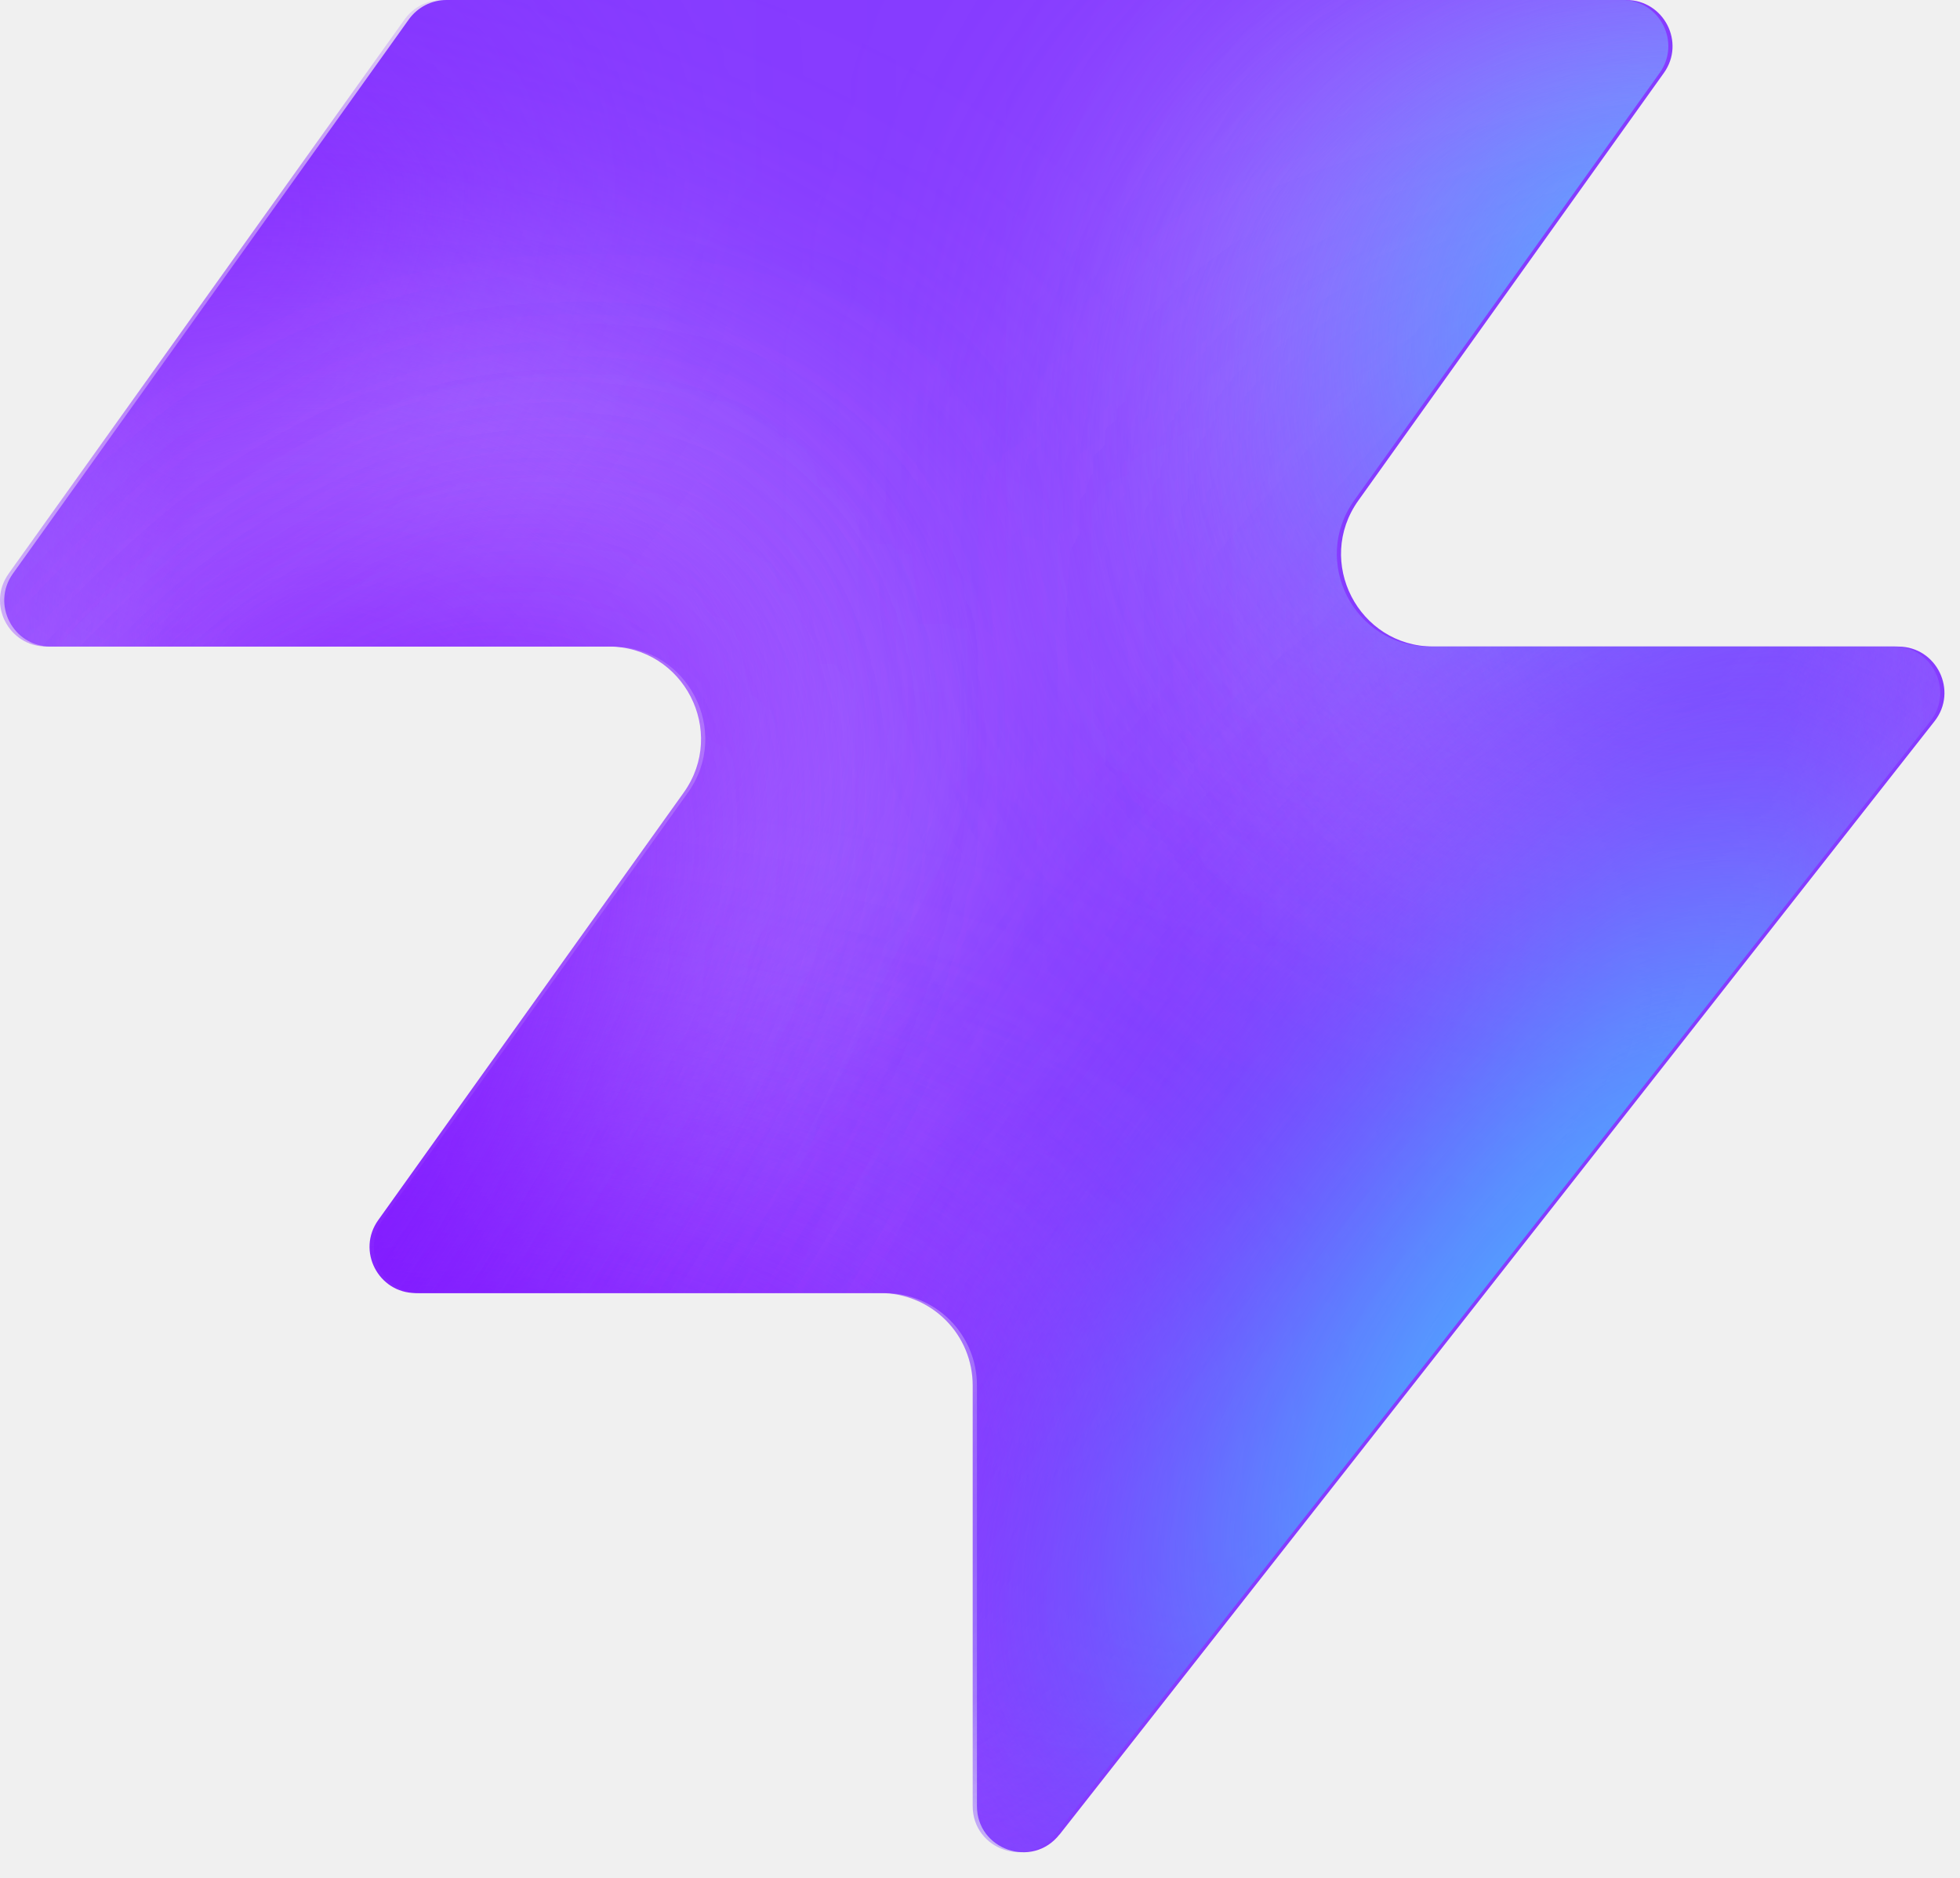
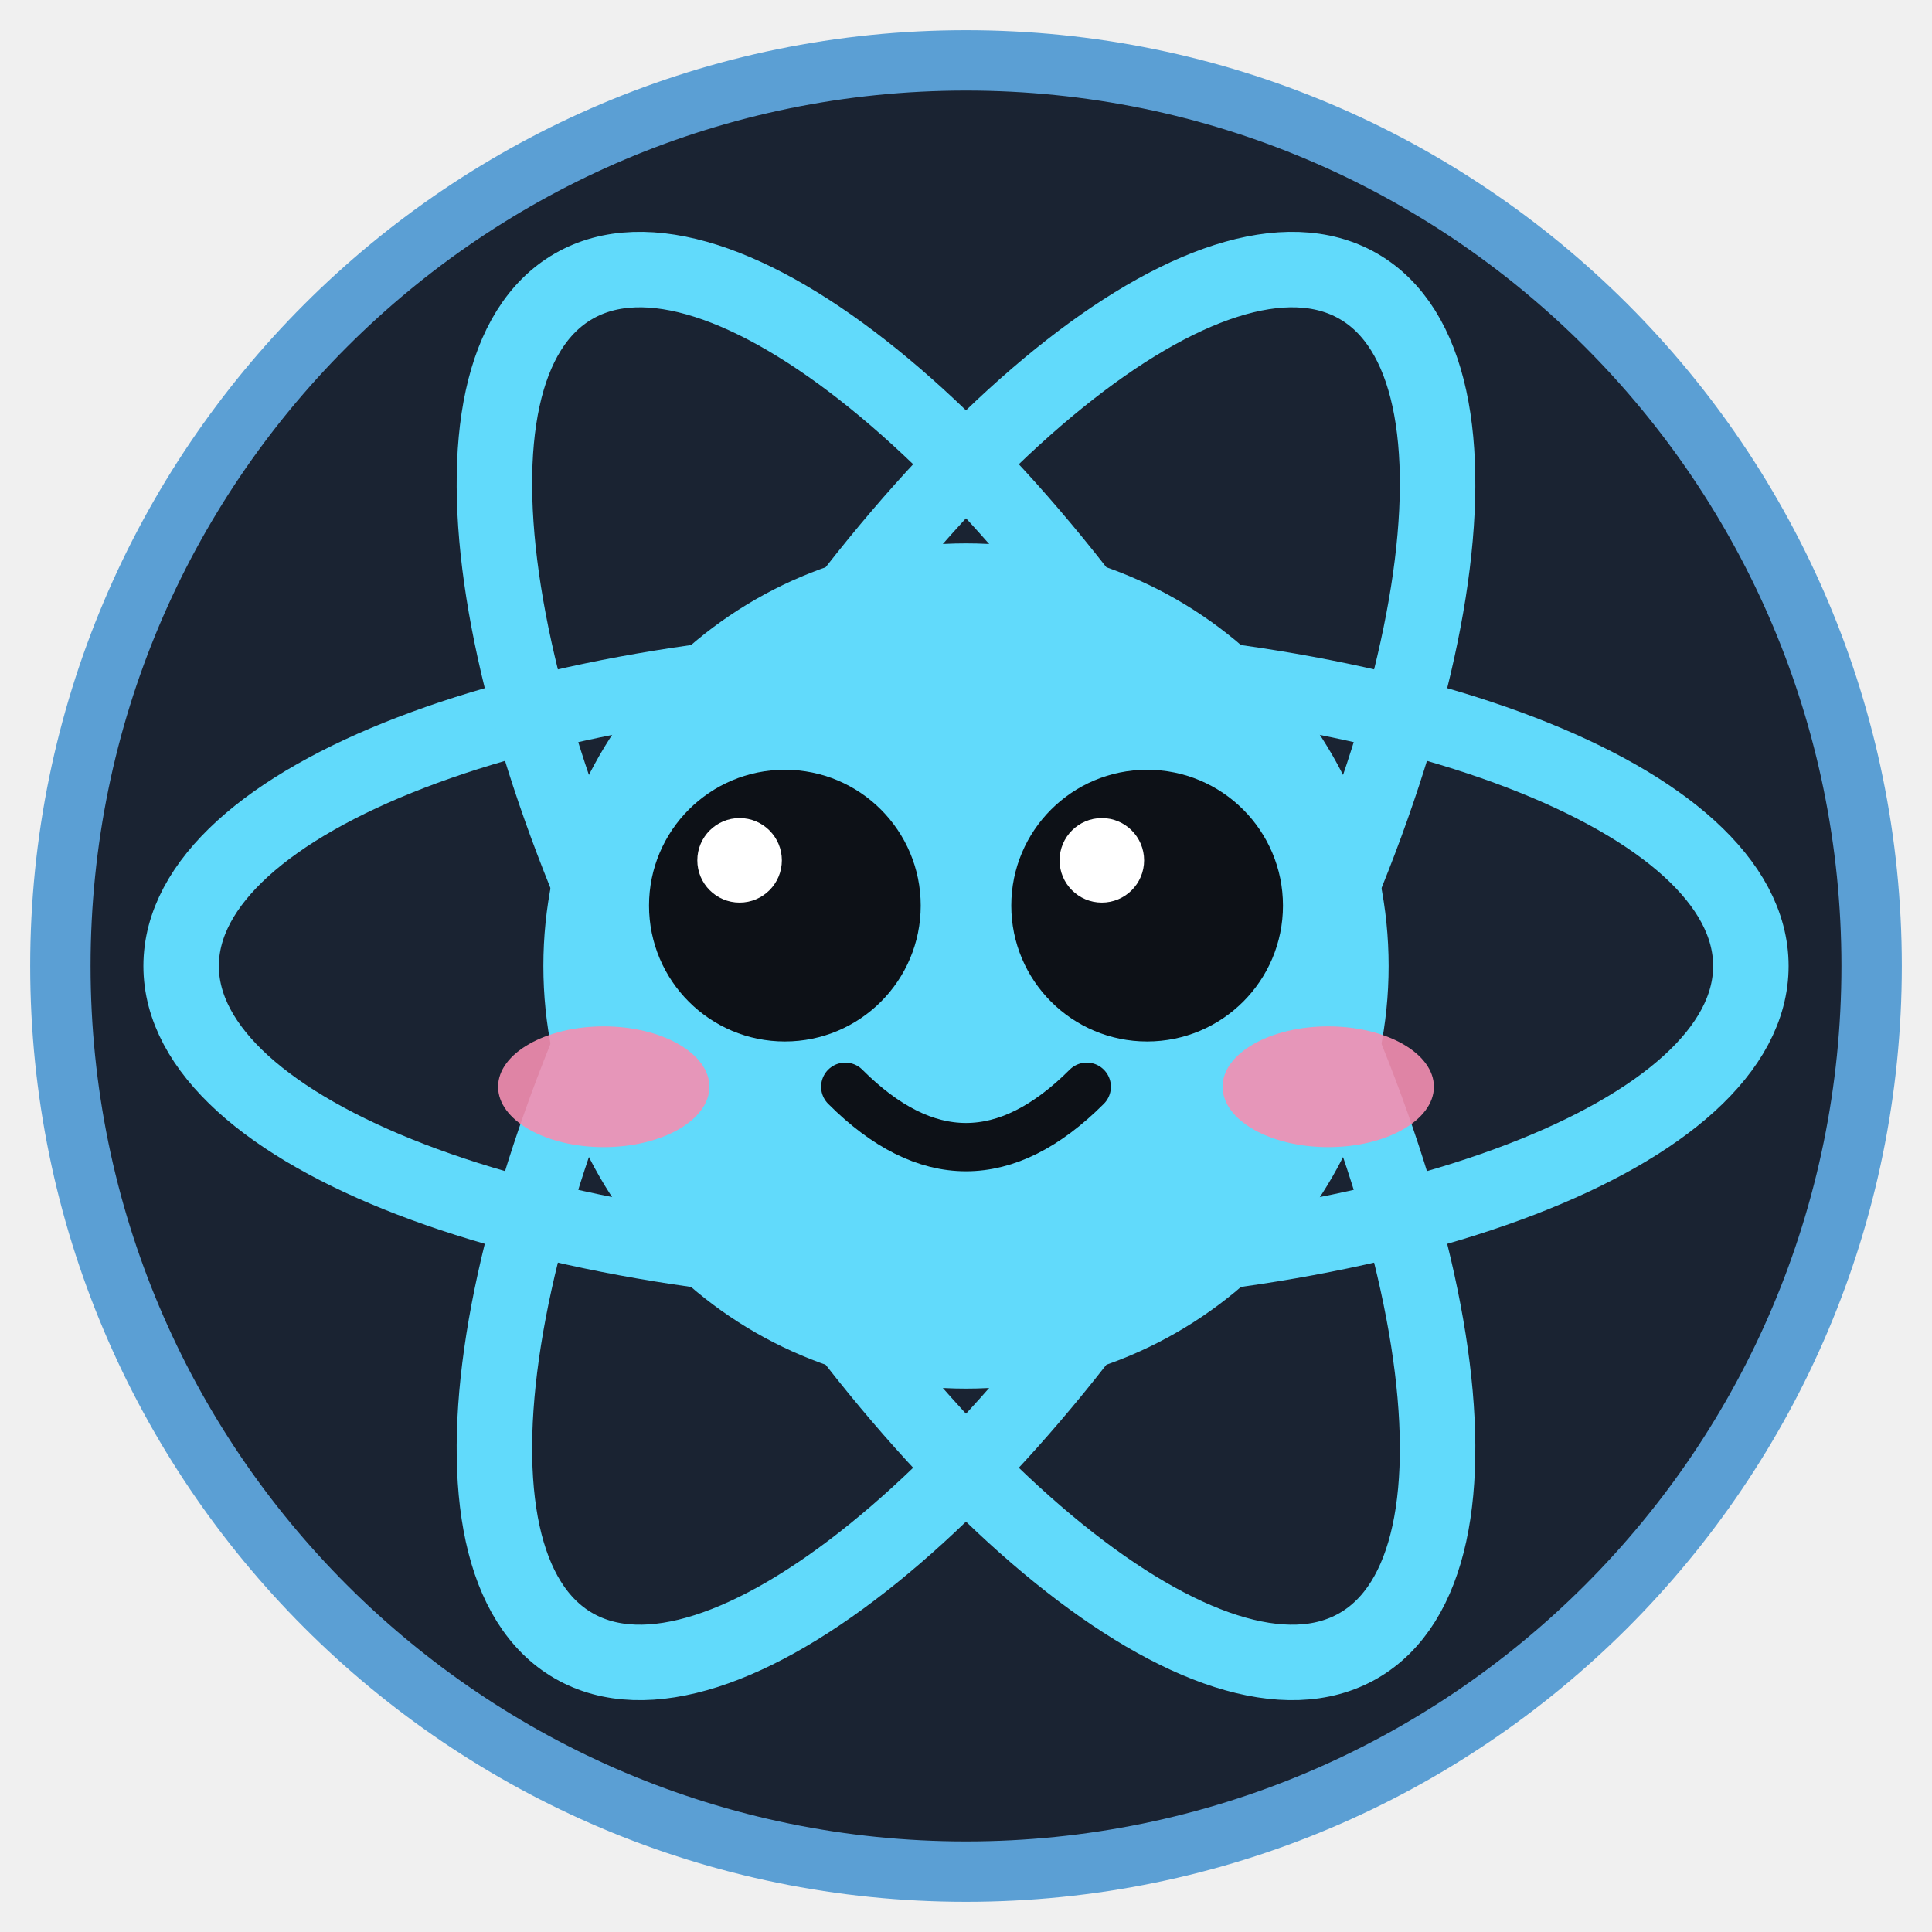
- <svg xmlns="http://www.w3.org/2000/svg" width="48" height="46" fill="none" viewBox="0 0 48 46">
-   <path fill="#863bff" d="M25.946 44.938c-.664.845-2.021.375-2.021-.698V33.937a2.26 2.26 0 0 0-2.262-2.262H10.287c-.92 0-1.456-1.04-.92-1.788l7.48-10.471c1.07-1.497 0-3.578-1.842-3.578H1.237c-.92 0-1.456-1.04-.92-1.788L10.013.474c.214-.297.556-.474.92-.474h28.894c.92 0 1.456 1.04.92 1.788l-7.48 10.471c-1.07 1.498 0 3.579 1.842 3.579h11.377c.943 0 1.473 1.088.89 1.83L25.947 44.94z" style="fill:#863bff;fill:color(display-p3 .525 .23 1);fill-opacity:1" />
-   <mask id="a" width="48" height="46" x="0" y="0" maskUnits="userSpaceOnUse" style="mask-type:alpha">
-     <path fill="#000" d="M25.842 44.938c-.664.844-2.021.375-2.021-.698V33.937a2.26 2.26 0 0 0-2.262-2.262H10.183c-.92 0-1.456-1.04-.92-1.788l7.48-10.471c1.07-1.498 0-3.579-1.842-3.579H1.133c-.92 0-1.456-1.04-.92-1.787L9.91.473c.214-.297.556-.474.92-.474h28.894c.92 0 1.456 1.04.92 1.788l-7.48 10.471c-1.07 1.498 0 3.578 1.842 3.578h11.377c.943 0 1.473 1.088.89 1.832L25.843 44.94z" style="fill:#000;fill-opacity:1" />
-   </mask>
-   <g mask="url(#a)">
-     <g filter="url(#b)">
-       <ellipse cx="5.508" cy="14.704" fill="#ede6ff" rx="5.508" ry="14.704" style="fill:#ede6ff;fill:color(display-p3 .927 .903 1);fill-opacity:1" transform="matrix(.00324 1 1 -.00324 -4.47 31.516)" />
-     </g>
-     <g filter="url(#c)">
-       <ellipse cx="10.399" cy="29.851" fill="#ede6ff" rx="10.399" ry="29.851" style="fill:#ede6ff;fill:color(display-p3 .927 .903 1);fill-opacity:1" transform="matrix(.00324 1 1 -.00324 -39.328 7.883)" />
-     </g>
-     <g filter="url(#d)">
-       <ellipse cx="5.508" cy="30.487" fill="#7e14ff" rx="5.508" ry="30.487" style="fill:#7e14ff;fill:color(display-p3 .492 .077 1);fill-opacity:1" transform="rotate(89.814 -25.913 -14.639)scale(1 -1)" />
-     </g>
-     <g filter="url(#e)">
-       <ellipse cx="5.508" cy="30.599" fill="#7e14ff" rx="5.508" ry="30.599" style="fill:#7e14ff;fill:color(display-p3 .492 .077 1);fill-opacity:1" transform="rotate(89.814 -32.644 -3.334)scale(1 -1)" />
-     </g>
-     <g filter="url(#f)">
-       <ellipse cx="5.508" cy="30.599" fill="#7e14ff" rx="5.508" ry="30.599" style="fill:#7e14ff;fill:color(display-p3 .492 .077 1);fill-opacity:1" transform="matrix(.00324 1 1 -.00324 -34.34 30.47)" />
-     </g>
-     <g filter="url(#g)">
-       <ellipse cx="14.072" cy="22.078" fill="#ede6ff" rx="14.072" ry="22.078" style="fill:#ede6ff;fill:color(display-p3 .927 .903 1);fill-opacity:1" transform="rotate(93.35 24.506 48.493)scale(-1 1)" />
-     </g>
-     <g filter="url(#h)">
-       <ellipse cx="3.47" cy="21.501" fill="#7e14ff" rx="3.47" ry="21.501" style="fill:#7e14ff;fill:color(display-p3 .492 .077 1);fill-opacity:1" transform="rotate(89.009 28.708 47.59)scale(-1 1)" />
-     </g>
-     <g filter="url(#i)">
-       <ellipse cx="3.47" cy="21.501" fill="#7e14ff" rx="3.47" ry="21.501" style="fill:#7e14ff;fill:color(display-p3 .492 .077 1);fill-opacity:1" transform="rotate(89.009 28.708 47.59)scale(-1 1)" />
-     </g>
-     <g filter="url(#j)">
-       <ellipse cx=".387" cy="8.972" fill="#7e14ff" rx="4.407" ry="29.108" style="fill:#7e14ff;fill:color(display-p3 .492 .077 1);fill-opacity:1" transform="rotate(39.51 .387 8.972)" />
-     </g>
-     <g filter="url(#k)">
-       <ellipse cx="47.523" cy="-6.092" fill="#7e14ff" rx="4.407" ry="29.108" style="fill:#7e14ff;fill:color(display-p3 .492 .077 1);fill-opacity:1" transform="rotate(37.892 47.523 -6.092)" />
-     </g>
-     <g filter="url(#l)">
-       <ellipse cx="41.412" cy="6.333" fill="#47bfff" rx="5.971" ry="9.665" style="fill:#47bfff;fill:color(display-p3 .28 .748 1);fill-opacity:1" transform="rotate(37.892 41.412 6.333)" />
-     </g>
-     <g filter="url(#m)">
-       <ellipse cx="-1.879" cy="38.332" fill="#7e14ff" rx="4.407" ry="29.108" style="fill:#7e14ff;fill:color(display-p3 .492 .077 1);fill-opacity:1" transform="rotate(37.892 -1.88 38.332)" />
-     </g>
-     <g filter="url(#n)">
-       <ellipse cx="-1.879" cy="38.332" fill="#7e14ff" rx="4.407" ry="29.108" style="fill:#7e14ff;fill:color(display-p3 .492 .077 1);fill-opacity:1" transform="rotate(37.892 -1.88 38.332)" />
-     </g>
-     <g filter="url(#o)">
-       <ellipse cx="35.651" cy="29.907" fill="#7e14ff" rx="4.407" ry="29.108" style="fill:#7e14ff;fill:color(display-p3 .492 .077 1);fill-opacity:1" transform="rotate(37.892 35.651 29.907)" />
-     </g>
-     <g filter="url(#p)">
-       <ellipse cx="38.418" cy="32.4" fill="#47bfff" rx="5.971" ry="15.297" style="fill:#47bfff;fill:color(display-p3 .28 .748 1);fill-opacity:1" transform="rotate(37.892 38.418 32.4)" />
-     </g>
-   </g>
-   <defs>
-     <filter id="b" width="60.045" height="41.654" x="-19.77" y="16.149" color-interpolation-filters="sRGB" filterUnits="userSpaceOnUse">
-       <feFlood flood-opacity="0" result="BackgroundImageFix" />
-       <feBlend in="SourceGraphic" in2="BackgroundImageFix" result="shape" />
-       <feGaussianBlur result="effect1_foregroundBlur_2002_17158" stdDeviation="7.659" />
-     </filter>
-     <filter id="c" width="90.34" height="51.437" x="-54.613" y="-7.533" color-interpolation-filters="sRGB" filterUnits="userSpaceOnUse">
-       <feFlood flood-opacity="0" result="BackgroundImageFix" />
-       <feBlend in="SourceGraphic" in2="BackgroundImageFix" result="shape" />
-       <feGaussianBlur result="effect1_foregroundBlur_2002_17158" stdDeviation="7.659" />
-     </filter>
-     <filter id="d" width="79.355" height="29.4" x="-49.64" y="2.03" color-interpolation-filters="sRGB" filterUnits="userSpaceOnUse">
-       <feFlood flood-opacity="0" result="BackgroundImageFix" />
-       <feBlend in="SourceGraphic" in2="BackgroundImageFix" result="shape" />
-       <feGaussianBlur result="effect1_foregroundBlur_2002_17158" stdDeviation="4.596" />
-     </filter>
-     <filter id="e" width="79.579" height="29.4" x="-45.045" y="20.029" color-interpolation-filters="sRGB" filterUnits="userSpaceOnUse">
-       <feFlood flood-opacity="0" result="BackgroundImageFix" />
-       <feBlend in="SourceGraphic" in2="BackgroundImageFix" result="shape" />
-       <feGaussianBlur result="effect1_foregroundBlur_2002_17158" stdDeviation="4.596" />
-     </filter>
-     <filter id="f" width="79.579" height="29.4" x="-43.513" y="21.178" color-interpolation-filters="sRGB" filterUnits="userSpaceOnUse">
-       <feFlood flood-opacity="0" result="BackgroundImageFix" />
-       <feBlend in="SourceGraphic" in2="BackgroundImageFix" result="shape" />
-       <feGaussianBlur result="effect1_foregroundBlur_2002_17158" stdDeviation="4.596" />
-     </filter>
-     <filter id="g" width="74.749" height="58.852" x="15.756" y="-17.901" color-interpolation-filters="sRGB" filterUnits="userSpaceOnUse">
-       <feFlood flood-opacity="0" result="BackgroundImageFix" />
-       <feBlend in="SourceGraphic" in2="BackgroundImageFix" result="shape" />
-       <feGaussianBlur result="effect1_foregroundBlur_2002_17158" stdDeviation="7.659" />
-     </filter>
-     <filter id="h" width="61.377" height="25.362" x="23.548" y="2.284" color-interpolation-filters="sRGB" filterUnits="userSpaceOnUse">
-       <feFlood flood-opacity="0" result="BackgroundImageFix" />
-       <feBlend in="SourceGraphic" in2="BackgroundImageFix" result="shape" />
-       <feGaussianBlur result="effect1_foregroundBlur_2002_17158" stdDeviation="4.596" />
-     </filter>
-     <filter id="i" width="61.377" height="25.362" x="23.548" y="2.284" color-interpolation-filters="sRGB" filterUnits="userSpaceOnUse">
-       <feFlood flood-opacity="0" result="BackgroundImageFix" />
-       <feBlend in="SourceGraphic" in2="BackgroundImageFix" result="shape" />
-       <feGaussianBlur result="effect1_foregroundBlur_2002_17158" stdDeviation="4.596" />
-     </filter>
-     <filter id="j" width="56.045" height="63.649" x="-27.636" y="-22.853" color-interpolation-filters="sRGB" filterUnits="userSpaceOnUse">
-       <feFlood flood-opacity="0" result="BackgroundImageFix" />
-       <feBlend in="SourceGraphic" in2="BackgroundImageFix" result="shape" />
-       <feGaussianBlur result="effect1_foregroundBlur_2002_17158" stdDeviation="4.596" />
-     </filter>
-     <filter id="k" width="54.814" height="64.646" x="20.116" y="-38.415" color-interpolation-filters="sRGB" filterUnits="userSpaceOnUse">
-       <feFlood flood-opacity="0" result="BackgroundImageFix" />
-       <feBlend in="SourceGraphic" in2="BackgroundImageFix" result="shape" />
-       <feGaussianBlur result="effect1_foregroundBlur_2002_17158" stdDeviation="4.596" />
-     </filter>
-     <filter id="l" width="33.541" height="35.313" x="24.641" y="-11.323" color-interpolation-filters="sRGB" filterUnits="userSpaceOnUse">
-       <feFlood flood-opacity="0" result="BackgroundImageFix" />
-       <feBlend in="SourceGraphic" in2="BackgroundImageFix" result="shape" />
-       <feGaussianBlur result="effect1_foregroundBlur_2002_17158" stdDeviation="4.596" />
-     </filter>
-     <filter id="m" width="54.814" height="64.646" x="-29.286" y="6.009" color-interpolation-filters="sRGB" filterUnits="userSpaceOnUse">
-       <feFlood flood-opacity="0" result="BackgroundImageFix" />
-       <feBlend in="SourceGraphic" in2="BackgroundImageFix" result="shape" />
-       <feGaussianBlur result="effect1_foregroundBlur_2002_17158" stdDeviation="4.596" />
-     </filter>
-     <filter id="n" width="54.814" height="64.646" x="-29.286" y="6.009" color-interpolation-filters="sRGB" filterUnits="userSpaceOnUse">
-       <feFlood flood-opacity="0" result="BackgroundImageFix" />
-       <feBlend in="SourceGraphic" in2="BackgroundImageFix" result="shape" />
-       <feGaussianBlur result="effect1_foregroundBlur_2002_17158" stdDeviation="4.596" />
-     </filter>
-     <filter id="o" width="54.814" height="64.646" x="8.244" y="-2.416" color-interpolation-filters="sRGB" filterUnits="userSpaceOnUse">
-       <feFlood flood-opacity="0" result="BackgroundImageFix" />
-       <feBlend in="SourceGraphic" in2="BackgroundImageFix" result="shape" />
-       <feGaussianBlur result="effect1_foregroundBlur_2002_17158" stdDeviation="4.596" />
-     </filter>
-     <filter id="p" width="39.409" height="43.623" x="18.713" y="10.588" color-interpolation-filters="sRGB" filterUnits="userSpaceOnUse">
-       <feFlood flood-opacity="0" result="BackgroundImageFix" />
-       <feBlend in="SourceGraphic" in2="BackgroundImageFix" result="shape" />
-       <feGaussianBlur result="effect1_foregroundBlur_2002_17158" stdDeviation="4.596" />
-     </filter>
-   </defs>
+ <svg xmlns="http://www.w3.org/2000/svg" width="64" height="64" viewBox="0 0 64 64" fill="none">
+   <circle cx="32" cy="32" r="30" fill="#1a2332" stroke="#5b9fd4" stroke-width="2" />
+   <ellipse cx="32" cy="32" rx="26" ry="10" stroke="#61dafb" stroke-width="2.5" fill="none" transform="rotate(0 32 32)" />
+   <ellipse cx="32" cy="32" rx="26" ry="10" stroke="#61dafb" stroke-width="2.5" fill="none" transform="rotate(60 32 32)" />
+   <ellipse cx="32" cy="32" rx="26" ry="10" stroke="#61dafb" stroke-width="2.5" fill="none" transform="rotate(120 32 32)" />
+   <circle cx="32" cy="32" r="14" fill="#61dafb" />
+   <circle cx="26" cy="30" r="4.5" fill="#0d1117" />
+   <circle cx="38" cy="30" r="4.5" fill="#0d1117" />
+   <circle cx="24.5" cy="28.5" r="1.4" fill="#fff" />
+   <circle cx="36.5" cy="28.5" r="1.4" fill="#fff" />
+   <ellipse cx="20" cy="36" rx="3.5" ry="2" fill="#f48fb1" opacity="0.9" />
+   <ellipse cx="44" cy="36" rx="3.5" ry="2" fill="#f48fb1" opacity="0.9" />
+   <path d="M28 36 Q32 40 36 36" stroke="#0d1117" stroke-width="1.6" stroke-linecap="round" fill="none" />
</svg>
